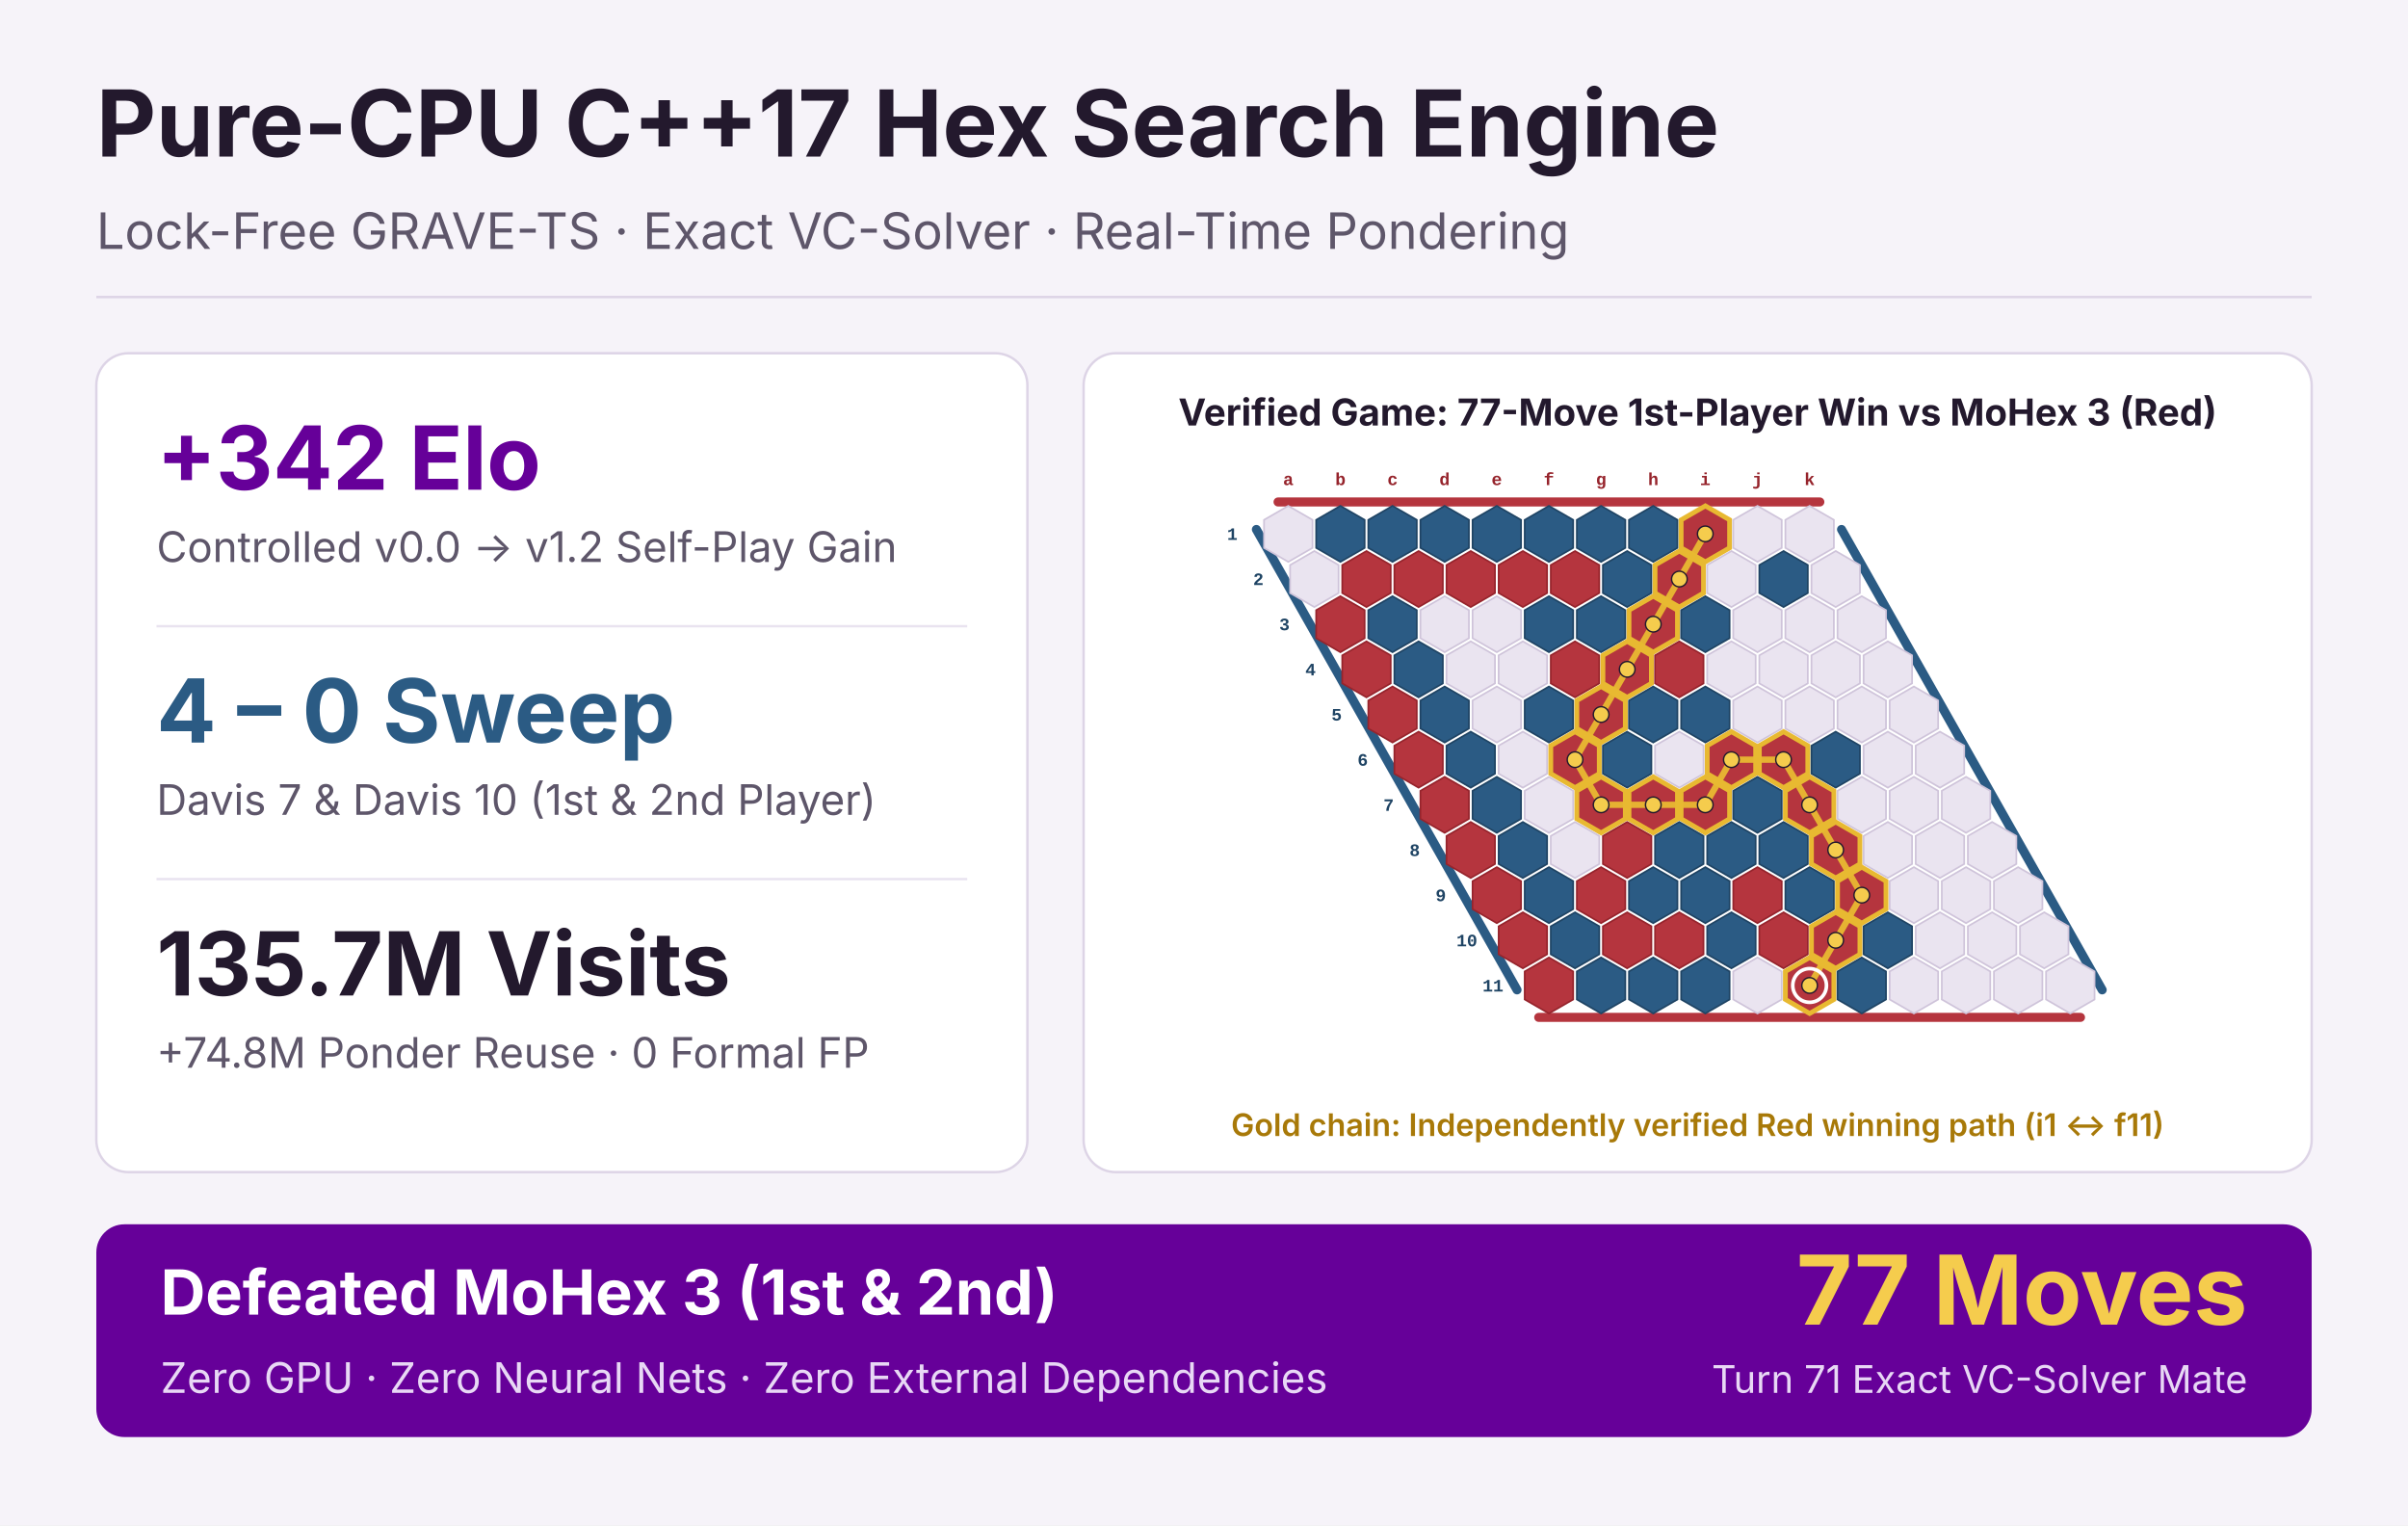
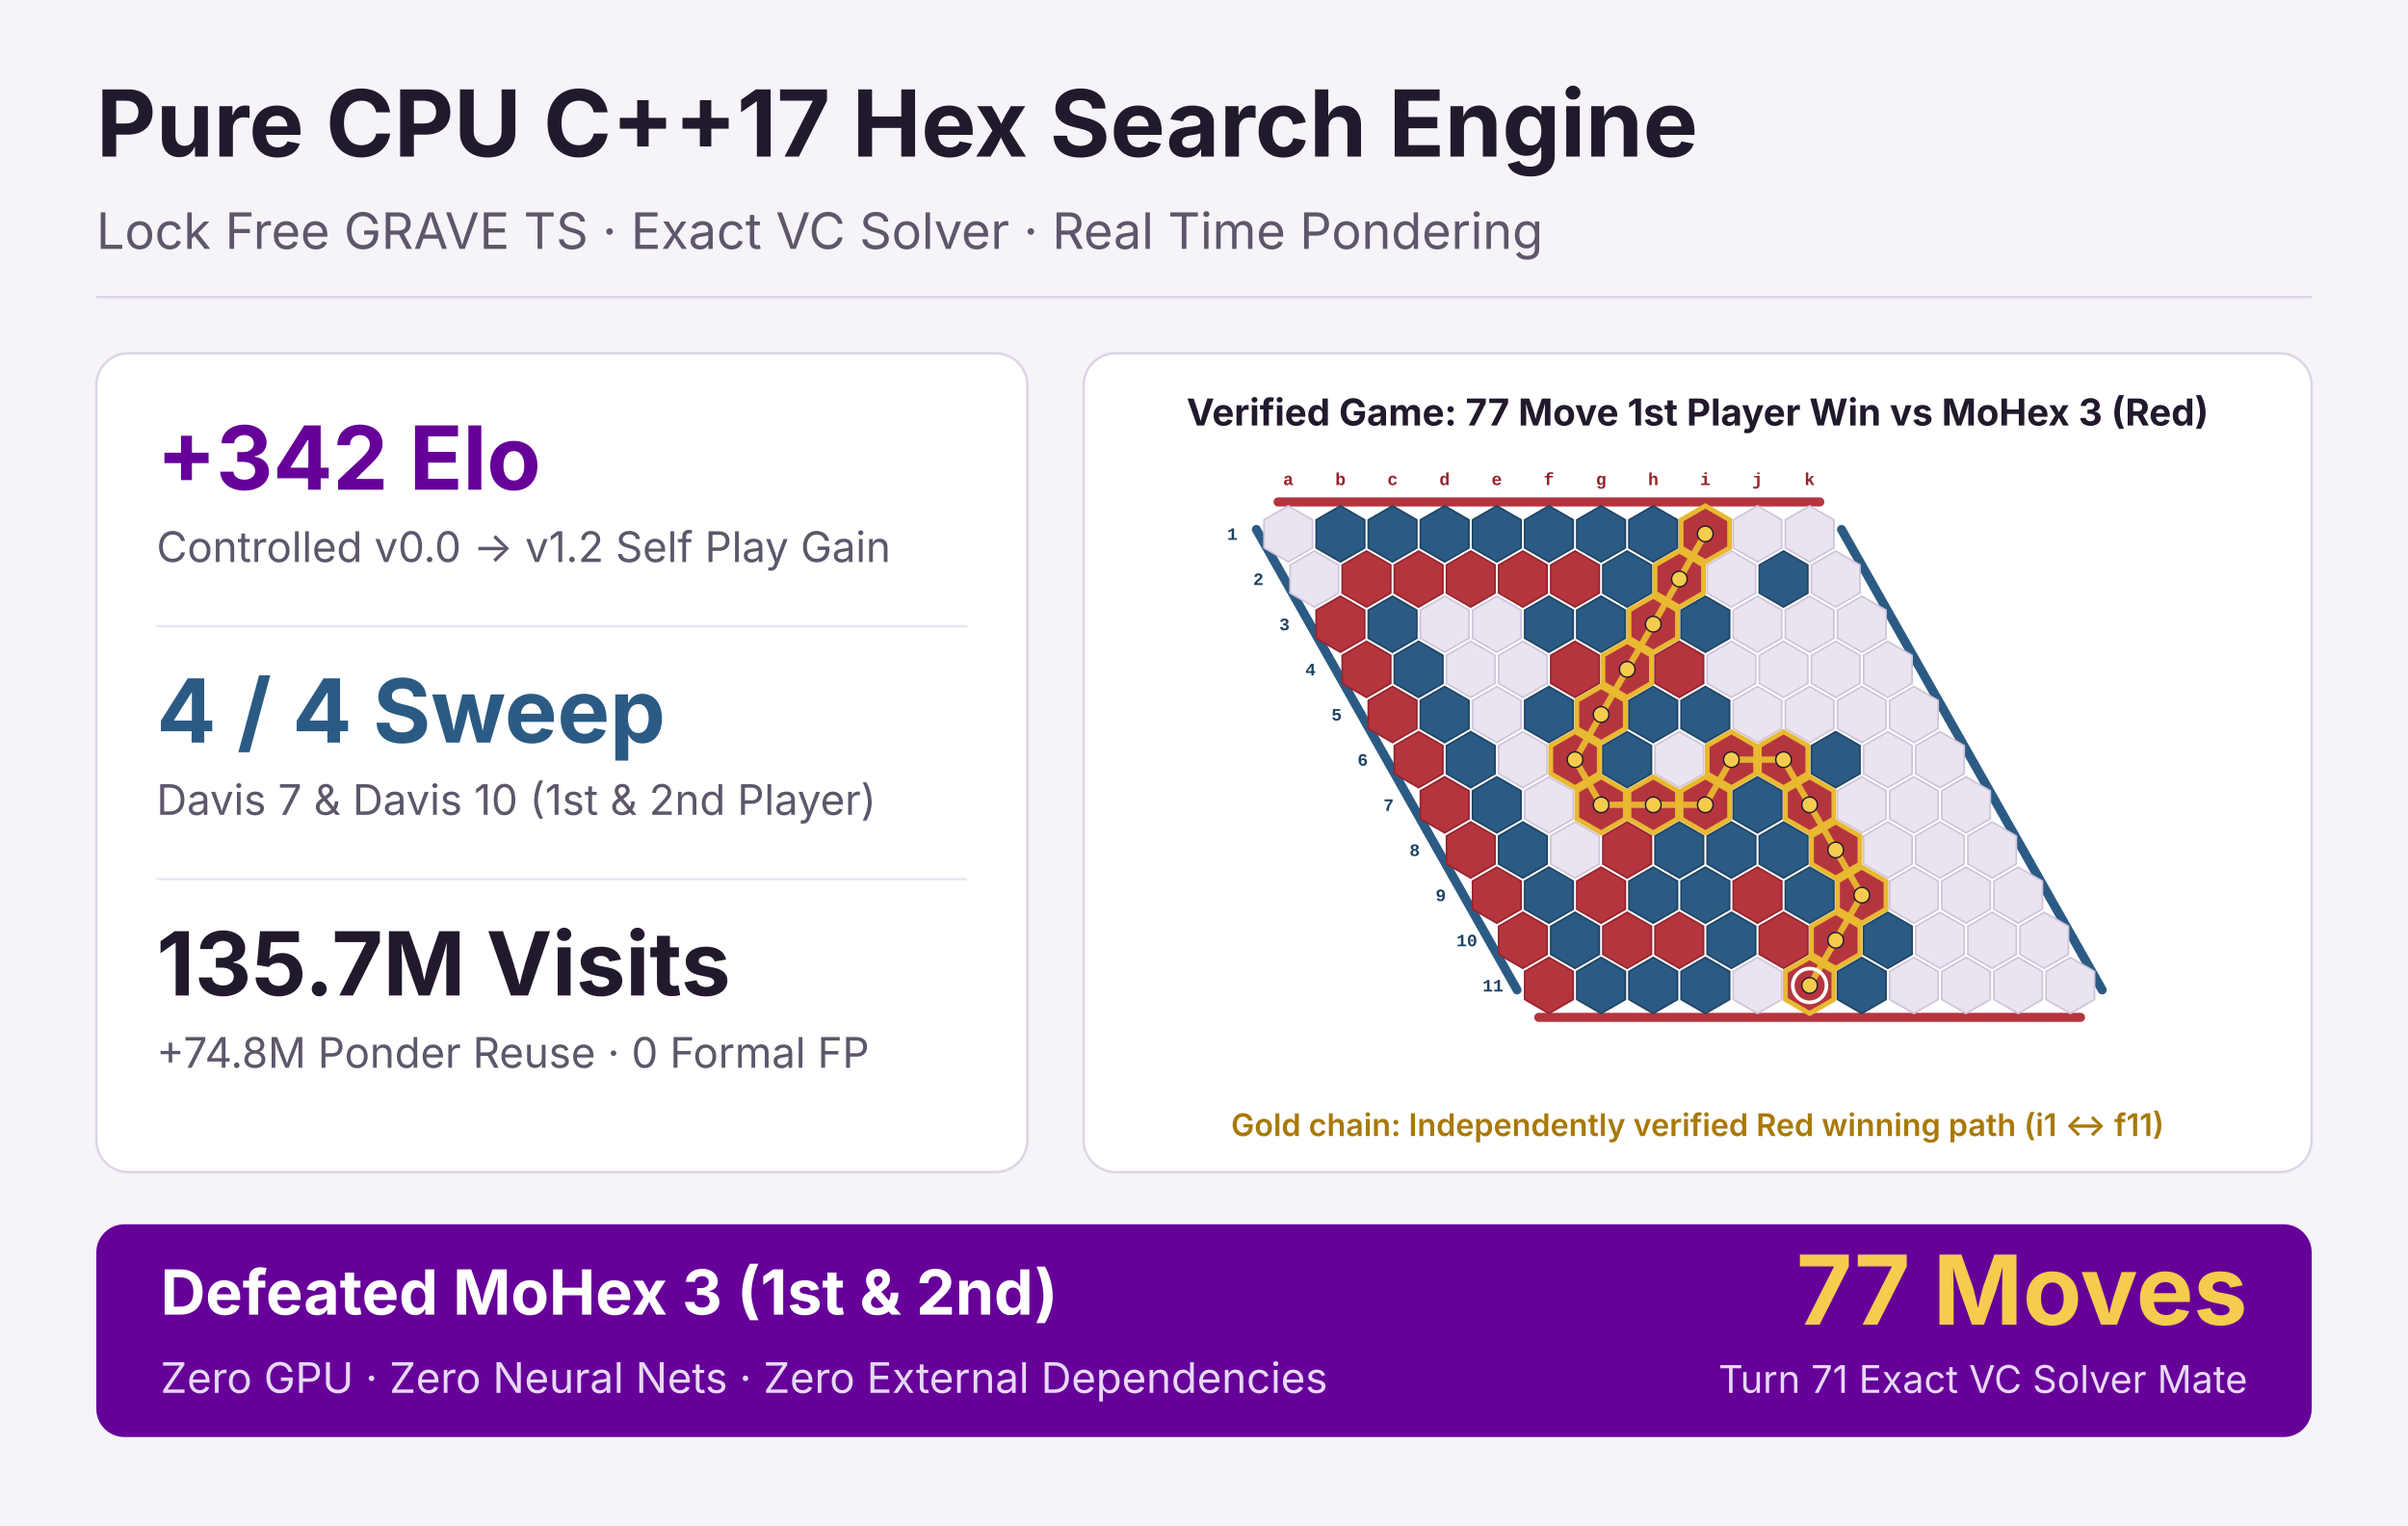
<svg xmlns="http://www.w3.org/2000/svg" viewBox="0 0 1200 760" width="1200" height="760" role="img" aria-labelledby="title desc">
  <style>text{font-family:Inter, 'Segoe UI', -apple-system, BlinkMacSystemFont, Helvetica, Arial, sans-serif;font-variant-numeric:tabular-nums}.mono{font-family:'JetBrains Mono', Consolas, 'Courier New', monospace}</style>
  <rect width="1200" height="760" fill="#F6F3F9" />
-   <text x="48" y="78" fill="#23192D" font-size="46" font-weight="750">Pure-CPU C++17 Hex Search Engine</text>
-   <text x="48" y="124" fill="#5E566A" font-size="25" font-weight="400">Lock-Free GRAVE-TS · Exact VC-Solver · Real-Time Pondering</text>
+   <text x="48" y="78" fill="#23192D" font-size="46" font-weight="750">Pure CPU C++17 Hex Search Engine</text>
+   <text x="48" y="124" fill="#5E566A" font-size="25" font-weight="400">Lock Free GRAVE TS · Exact VC Solver · Real Time Pondering</text>
  <path d="M48 148H1152" stroke="#DDD4E6" stroke-width="1.2" />
  <rect x="48" y="176" width="464" height="408" rx="16" fill="#FFFFFF" stroke="#DDD4E6" stroke-width="1.2" />
  <text x="78" y="244" fill="#660099" font-size="44" font-weight="750">+342 Elo</text>
-   <text x="78" y="280" fill="#5E566A" font-size="21">Controlled v0.0 → v1.2 Self-Play Gain</text>
+   <text x="78" y="280" fill="#5E566A" font-size="21">Controlled v0.0 → v1.2 Self Play Gain</text>
  <line x1="78" y1="312" x2="482" y2="312" stroke="#E9E3F0" stroke-width="1.2" />
-   <text x="78" y="370" fill="#2B5B84" font-size="44" font-weight="750">4 – 0 Sweep</text>
+   <text x="78" y="370" fill="#2B5B84" font-size="44" font-weight="750">4 / 4 Sweep</text>
  <text x="78" y="406" fill="#5E566A" font-size="21">Davis 7 &amp; Davis 10 (1st &amp; 2nd Player)</text>
  <line x1="78" y1="438" x2="482" y2="438" stroke="#E9E3F0" stroke-width="1.2" />
  <text x="78" y="496" fill="#23192D" font-size="44" font-weight="750">135.7M Visits</text>
  <text x="78" y="532" fill="#5E566A" font-size="21">+74.8M Ponder Reuse · 0 Formal FP</text>
  <rect x="540" y="176" width="612" height="408" rx="16" fill="#FFFFFF" stroke="#DDD4E6" stroke-width="1.2" />
-   <text x="846" y="212" text-anchor="middle" fill="#23192D" font-size="18.5" font-weight="700">Verified Game: 77-Move 1st-Player Win vs MoHex 3 (Red)</text>
+   <text x="846" y="212" text-anchor="middle" fill="#23192D" font-size="18.5" font-weight="700">Verified Game: 77 Move 1st Player Win vs MoHex 3 (Red)</text>
  <line x1="636.9" y1="250.1" x2="906.9" y2="250.1" stroke="#B5353E" stroke-width="4.5" stroke-linecap="round" />
  <line x1="766.8" y1="506.9" x2="1036.8" y2="506.9" stroke="#B5353E" stroke-width="4.5" stroke-linecap="round" />
  <line x1="626.1" y1="263.8" x2="756.0" y2="493.2" stroke="#2B5B84" stroke-width="4.5" stroke-linecap="round" />
  <line x1="917.7" y1="263.8" x2="1047.6" y2="493.2" stroke="#2B5B84" stroke-width="4.5" stroke-linecap="round" />
  <text class="mono" x="642.0" y="241.7" text-anchor="middle" fill="#96242C" font-size="8.7" font-weight="700">a</text>
  <text class="mono" x="668.0" y="241.7" text-anchor="middle" fill="#96242C" font-size="8.7" font-weight="700">b</text>
  <text class="mono" x="694.0" y="241.7" text-anchor="middle" fill="#96242C" font-size="8.7" font-weight="700">c</text>
  <text class="mono" x="719.9" y="241.7" text-anchor="middle" fill="#96242C" font-size="8.7" font-weight="700">d</text>
  <text class="mono" x="745.9" y="241.7" text-anchor="middle" fill="#96242C" font-size="8.7" font-weight="700">e</text>
  <text class="mono" x="771.9" y="241.7" text-anchor="middle" fill="#96242C" font-size="8.7" font-weight="700">f</text>
  <text class="mono" x="797.9" y="241.7" text-anchor="middle" fill="#96242C" font-size="8.7" font-weight="700">g</text>
  <text class="mono" x="823.9" y="241.7" text-anchor="middle" fill="#96242C" font-size="8.7" font-weight="700">h</text>
  <text class="mono" x="849.8" y="241.7" text-anchor="middle" fill="#96242C" font-size="8.7" font-weight="700">i</text>
  <text class="mono" x="875.8" y="241.7" text-anchor="middle" fill="#96242C" font-size="8.7" font-weight="700">j</text>
  <text class="mono" x="901.8" y="241.7" text-anchor="middle" fill="#96242C" font-size="8.7" font-weight="700">k</text>
  <text class="mono" x="614.1" y="269.0" text-anchor="middle" fill="#1F4464" font-size="8.7" font-weight="700">1</text>
  <text class="mono" x="627.1" y="291.5" text-anchor="middle" fill="#1F4464" font-size="8.7" font-weight="700">2</text>
  <text class="mono" x="640.1" y="314.0" text-anchor="middle" fill="#1F4464" font-size="8.7" font-weight="700">3</text>
  <text class="mono" x="653.1" y="336.5" text-anchor="middle" fill="#1F4464" font-size="8.7" font-weight="700">4</text>
  <text class="mono" x="666.1" y="359.0" text-anchor="middle" fill="#1F4464" font-size="8.7" font-weight="700">5</text>
  <text class="mono" x="679.1" y="381.5" text-anchor="middle" fill="#1F4464" font-size="8.7" font-weight="700">6</text>
  <text class="mono" x="692.0" y="404.0" text-anchor="middle" fill="#1F4464" font-size="8.7" font-weight="700">7</text>
  <text class="mono" x="705.0" y="426.5" text-anchor="middle" fill="#1F4464" font-size="8.7" font-weight="700">8</text>
  <text class="mono" x="718.0" y="449.0" text-anchor="middle" fill="#1F4464" font-size="8.7" font-weight="700">9</text>
  <text class="mono" x="731.0" y="471.5" text-anchor="middle" fill="#1F4464" font-size="8.7" font-weight="700">10</text>
  <text class="mono" x="744.0" y="494.0" text-anchor="middle" fill="#1F4464" font-size="8.7" font-weight="700">11</text>
  <polygon points="654.08,259.02 654.08,272.98 642.00,279.95 629.92,272.98 629.92,259.02 642.00,252.05" fill="#EAE4F0" stroke="#CFC4DA" stroke-width="0.85" />
  <polygon points="680.06,259.02 680.06,272.98 667.98,279.95 655.90,272.98 655.90,259.02 667.98,252.05" fill="#2B5B84" stroke="#1F4464" stroke-width="0.85" />
  <polygon points="706.04,259.02 706.04,272.98 693.96,279.95 681.88,272.98 681.88,259.02 693.96,252.05" fill="#2B5B84" stroke="#1F4464" stroke-width="0.85" />
  <polygon points="732.02,259.02 732.02,272.98 719.94,279.95 707.86,272.98 707.86,259.02 719.94,252.05" fill="#2B5B84" stroke="#1F4464" stroke-width="0.85" />
  <polygon points="758.00,259.02 758.00,272.98 745.92,279.95 733.84,272.98 733.84,259.02 745.92,252.05" fill="#2B5B84" stroke="#1F4464" stroke-width="0.85" />
  <polygon points="783.98,259.02 783.98,272.98 771.90,279.95 759.82,272.98 759.82,259.02 771.90,252.05" fill="#2B5B84" stroke="#1F4464" stroke-width="0.85" />
  <polygon points="809.97,259.02 809.97,272.98 797.88,279.95 785.80,272.98 785.80,259.02 797.88,252.05" fill="#2B5B84" stroke="#1F4464" stroke-width="0.85" />
  <polygon points="835.95,259.02 835.95,272.98 823.87,279.95 811.78,272.98 811.78,259.02 823.87,252.05" fill="#2B5B84" stroke="#1F4464" stroke-width="0.85" />
  <polygon points="861.93,259.02 861.93,272.98 849.85,279.95 837.77,272.98 837.77,259.02 849.85,252.05" fill="#B5353E" stroke="#E8B931" stroke-width="2.40" />
  <polygon points="887.91,259.02 887.91,272.98 875.83,279.95 863.75,272.98 863.75,259.02 875.83,252.05" fill="#EAE4F0" stroke="#CFC4DA" stroke-width="0.85" />
  <polygon points="913.89,259.02 913.89,272.98 901.81,279.95 889.73,272.98 889.73,259.02 901.81,252.05" fill="#EAE4F0" stroke="#CFC4DA" stroke-width="0.85" />
  <polygon points="667.07,281.52 667.07,295.48 654.99,302.45 642.91,295.48 642.91,281.52 654.99,274.55" fill="#EAE4F0" stroke="#CFC4DA" stroke-width="0.85" />
  <polygon points="693.05,281.52 693.05,295.48 680.97,302.45 668.89,295.48 668.89,281.52 680.97,274.55" fill="#B5353E" stroke="#96242C" stroke-width="0.85" />
  <polygon points="719.03,281.52 719.03,295.48 706.95,302.45 694.87,295.48 694.87,281.52 706.95,274.55" fill="#B5353E" stroke="#96242C" stroke-width="0.85" />
  <polygon points="745.01,281.52 745.01,295.48 732.93,302.45 720.85,295.48 720.85,281.52 732.93,274.55" fill="#B5353E" stroke="#96242C" stroke-width="0.85" />
  <polygon points="770.99,281.52 770.99,295.48 758.91,302.45 746.83,295.48 746.83,281.52 758.91,274.55" fill="#B5353E" stroke="#96242C" stroke-width="0.85" />
  <polygon points="796.98,281.52 796.98,295.48 784.89,302.45 772.81,295.48 772.81,281.52 784.89,274.55" fill="#B5353E" stroke="#96242C" stroke-width="0.85" />
  <polygon points="822.96,281.52 822.96,295.48 810.87,302.45 798.79,295.48 798.79,281.52 810.87,274.55" fill="#2B5B84" stroke="#1F4464" stroke-width="0.85" />
  <polygon points="848.94,281.52 848.94,295.48 836.86,302.45 824.77,295.48 824.77,281.52 836.86,274.55" fill="#B5353E" stroke="#E8B931" stroke-width="2.40" />
  <polygon points="874.92,281.52 874.92,295.48 862.84,302.45 850.76,295.48 850.76,281.52 862.84,274.55" fill="#EAE4F0" stroke="#CFC4DA" stroke-width="0.85" />
  <polygon points="900.90,281.52 900.90,295.48 888.82,302.45 876.74,295.48 876.74,281.52 888.82,274.55" fill="#2B5B84" stroke="#1F4464" stroke-width="0.85" />
  <polygon points="926.88,281.52 926.88,295.48 914.80,302.45 902.72,295.48 902.72,281.52 914.80,274.55" fill="#EAE4F0" stroke="#CFC4DA" stroke-width="0.85" />
  <polygon points="680.06,304.02 680.06,317.98 667.98,324.95 655.90,317.98 655.90,304.02 667.98,297.05" fill="#B5353E" stroke="#96242C" stroke-width="0.85" />
  <polygon points="706.04,304.02 706.04,317.98 693.96,324.95 681.88,317.98 681.88,304.02 693.96,297.05" fill="#2B5B84" stroke="#1F4464" stroke-width="0.85" />
  <polygon points="732.02,304.02 732.02,317.98 719.94,324.95 707.86,317.98 707.86,304.02 719.94,297.05" fill="#EAE4F0" stroke="#CFC4DA" stroke-width="0.85" />
  <polygon points="758.00,304.02 758.00,317.98 745.92,324.95 733.84,317.98 733.84,304.02 745.92,297.05" fill="#EAE4F0" stroke="#CFC4DA" stroke-width="0.85" />
  <polygon points="783.98,304.02 783.98,317.98 771.90,324.95 759.82,317.98 759.82,304.02 771.90,297.05" fill="#2B5B84" stroke="#1F4464" stroke-width="0.85" />
  <polygon points="809.97,304.02 809.97,317.98 797.88,324.95 785.80,317.98 785.80,304.02 797.88,297.05" fill="#2B5B84" stroke="#1F4464" stroke-width="0.85" />
  <polygon points="835.95,304.02 835.95,317.98 823.87,324.95 811.78,317.98 811.78,304.02 823.87,297.05" fill="#B5353E" stroke="#E8B931" stroke-width="2.40" />
  <polygon points="861.93,304.02 861.93,317.98 849.85,324.95 837.77,317.98 837.77,304.02 849.85,297.05" fill="#2B5B84" stroke="#1F4464" stroke-width="0.85" />
  <polygon points="887.91,304.02 887.91,317.98 875.83,324.95 863.75,317.98 863.75,304.02 875.83,297.05" fill="#EAE4F0" stroke="#CFC4DA" stroke-width="0.85" />
  <polygon points="913.89,304.02 913.89,317.98 901.81,324.95 889.73,317.98 889.73,304.02 901.81,297.05" fill="#EAE4F0" stroke="#CFC4DA" stroke-width="0.85" />
  <polygon points="939.87,304.02 939.87,317.98 927.79,324.95 915.71,317.98 915.71,304.02 927.79,297.05" fill="#EAE4F0" stroke="#CFC4DA" stroke-width="0.85" />
  <polygon points="693.05,326.52 693.05,340.48 680.97,347.45 668.89,340.48 668.89,326.52 680.97,319.55" fill="#B5353E" stroke="#96242C" stroke-width="0.85" />
  <polygon points="719.03,326.52 719.03,340.48 706.95,347.45 694.87,340.48 694.87,326.52 706.95,319.55" fill="#2B5B84" stroke="#1F4464" stroke-width="0.85" />
  <polygon points="745.01,326.52 745.01,340.48 732.93,347.45 720.85,340.48 720.85,326.52 732.93,319.55" fill="#EAE4F0" stroke="#CFC4DA" stroke-width="0.85" />
  <polygon points="770.99,326.52 770.99,340.48 758.91,347.45 746.83,340.48 746.83,326.52 758.91,319.55" fill="#EAE4F0" stroke="#CFC4DA" stroke-width="0.85" />
  <polygon points="796.98,326.52 796.98,340.48 784.89,347.45 772.81,340.48 772.81,326.52 784.89,319.55" fill="#B5353E" stroke="#96242C" stroke-width="0.85" />
  <polygon points="822.96,326.52 822.96,340.48 810.87,347.45 798.79,340.48 798.79,326.52 810.87,319.55" fill="#B5353E" stroke="#E8B931" stroke-width="2.40" />
  <polygon points="848.94,326.52 848.94,340.48 836.86,347.45 824.77,340.48 824.77,326.52 836.86,319.55" fill="#B5353E" stroke="#96242C" stroke-width="0.85" />
  <polygon points="874.92,326.52 874.92,340.48 862.84,347.45 850.76,340.48 850.76,326.52 862.84,319.55" fill="#EAE4F0" stroke="#CFC4DA" stroke-width="0.85" />
  <polygon points="900.90,326.52 900.90,340.48 888.82,347.45 876.74,340.48 876.74,326.52 888.82,319.55" fill="#EAE4F0" stroke="#CFC4DA" stroke-width="0.85" />
  <polygon points="926.88,326.52 926.88,340.48 914.80,347.45 902.72,340.48 902.72,326.52 914.80,319.55" fill="#EAE4F0" stroke="#CFC4DA" stroke-width="0.85" />
  <polygon points="952.86,326.52 952.86,340.48 940.78,347.45 928.70,340.48 928.70,326.52 940.78,319.55" fill="#EAE4F0" stroke="#CFC4DA" stroke-width="0.85" />
  <polygon points="706.04,349.02 706.04,362.98 693.96,369.95 681.88,362.98 681.88,349.02 693.96,342.05" fill="#B5353E" stroke="#96242C" stroke-width="0.85" />
  <polygon points="732.02,349.02 732.02,362.98 719.94,369.95 707.86,362.98 707.86,349.02 719.94,342.05" fill="#2B5B84" stroke="#1F4464" stroke-width="0.85" />
  <polygon points="758.00,349.02 758.00,362.98 745.92,369.95 733.84,362.98 733.84,349.02 745.92,342.05" fill="#EAE4F0" stroke="#CFC4DA" stroke-width="0.85" />
  <polygon points="783.98,349.02 783.98,362.98 771.90,369.95 759.82,362.98 759.82,349.02 771.90,342.05" fill="#2B5B84" stroke="#1F4464" stroke-width="0.85" />
  <polygon points="809.97,349.02 809.97,362.98 797.88,369.95 785.80,362.98 785.80,349.02 797.88,342.05" fill="#B5353E" stroke="#E8B931" stroke-width="2.40" />
  <polygon points="835.95,349.02 835.95,362.98 823.87,369.95 811.78,362.98 811.78,349.02 823.87,342.05" fill="#2B5B84" stroke="#1F4464" stroke-width="0.85" />
  <polygon points="861.93,349.02 861.93,362.98 849.85,369.95 837.77,362.98 837.77,349.02 849.85,342.05" fill="#2B5B84" stroke="#1F4464" stroke-width="0.85" />
  <polygon points="887.91,349.02 887.91,362.98 875.83,369.95 863.75,362.98 863.75,349.02 875.83,342.05" fill="#EAE4F0" stroke="#CFC4DA" stroke-width="0.85" />
  <polygon points="913.89,349.02 913.89,362.98 901.81,369.95 889.73,362.98 889.73,349.02 901.81,342.05" fill="#EAE4F0" stroke="#CFC4DA" stroke-width="0.85" />
  <polygon points="939.87,349.02 939.87,362.98 927.79,369.95 915.71,362.98 915.71,349.02 927.79,342.05" fill="#EAE4F0" stroke="#CFC4DA" stroke-width="0.85" />
  <polygon points="965.85,349.02 965.85,362.98 953.77,369.95 941.69,362.98 941.69,349.02 953.77,342.05" fill="#EAE4F0" stroke="#CFC4DA" stroke-width="0.85" />
  <polygon points="719.03,371.52 719.03,385.48 706.95,392.45 694.87,385.48 694.87,371.52 706.95,364.55" fill="#B5353E" stroke="#96242C" stroke-width="0.85" />
  <polygon points="745.01,371.52 745.01,385.48 732.93,392.45 720.85,385.48 720.85,371.52 732.93,364.55" fill="#2B5B84" stroke="#1F4464" stroke-width="0.85" />
  <polygon points="770.99,371.52 770.99,385.48 758.91,392.45 746.83,385.48 746.83,371.52 758.91,364.55" fill="#EAE4F0" stroke="#CFC4DA" stroke-width="0.85" />
  <polygon points="796.98,371.52 796.98,385.48 784.89,392.45 772.81,385.48 772.81,371.52 784.89,364.55" fill="#B5353E" stroke="#E8B931" stroke-width="2.40" />
  <polygon points="822.96,371.52 822.96,385.48 810.87,392.45 798.79,385.48 798.79,371.52 810.87,364.55" fill="#2B5B84" stroke="#1F4464" stroke-width="0.85" />
  <polygon points="848.94,371.52 848.94,385.48 836.86,392.45 824.77,385.48 824.77,371.52 836.86,364.55" fill="#EAE4F0" stroke="#CFC4DA" stroke-width="0.85" />
  <polygon points="874.92,371.52 874.92,385.48 862.84,392.45 850.76,385.48 850.76,371.52 862.84,364.55" fill="#B5353E" stroke="#E8B931" stroke-width="2.40" />
  <polygon points="900.90,371.52 900.90,385.48 888.82,392.45 876.74,385.48 876.74,371.52 888.82,364.55" fill="#B5353E" stroke="#E8B931" stroke-width="2.40" />
  <polygon points="926.88,371.52 926.88,385.48 914.80,392.45 902.72,385.48 902.72,371.52 914.80,364.55" fill="#2B5B84" stroke="#1F4464" stroke-width="0.85" />
  <polygon points="952.86,371.52 952.86,385.48 940.78,392.45 928.70,385.48 928.70,371.52 940.78,364.55" fill="#EAE4F0" stroke="#CFC4DA" stroke-width="0.85" />
  <polygon points="978.84,371.52 978.84,385.48 966.76,392.45 954.68,385.48 954.68,371.52 966.76,364.55" fill="#EAE4F0" stroke="#CFC4DA" stroke-width="0.85" />
  <polygon points="732.02,394.02 732.02,407.98 719.94,414.95 707.86,407.98 707.86,394.02 719.94,387.05" fill="#B5353E" stroke="#96242C" stroke-width="0.85" />
  <polygon points="758.00,394.02 758.00,407.98 745.92,414.95 733.84,407.98 733.84,394.02 745.92,387.05" fill="#2B5B84" stroke="#1F4464" stroke-width="0.85" />
  <polygon points="783.98,394.02 783.98,407.98 771.90,414.95 759.82,407.98 759.82,394.02 771.90,387.05" fill="#EAE4F0" stroke="#CFC4DA" stroke-width="0.85" />
  <polygon points="809.97,394.02 809.97,407.98 797.88,414.95 785.80,407.98 785.80,394.02 797.88,387.05" fill="#B5353E" stroke="#E8B931" stroke-width="2.40" />
  <polygon points="835.95,394.02 835.95,407.98 823.87,414.95 811.78,407.98 811.78,394.02 823.87,387.05" fill="#B5353E" stroke="#E8B931" stroke-width="2.40" />
  <polygon points="861.93,394.02 861.93,407.98 849.85,414.95 837.77,407.98 837.77,394.02 849.85,387.05" fill="#B5353E" stroke="#E8B931" stroke-width="2.40" />
  <polygon points="887.91,394.02 887.91,407.98 875.83,414.95 863.75,407.98 863.75,394.02 875.83,387.05" fill="#2B5B84" stroke="#1F4464" stroke-width="0.85" />
  <polygon points="913.89,394.02 913.89,407.98 901.81,414.95 889.73,407.98 889.73,394.02 901.81,387.05" fill="#B5353E" stroke="#E8B931" stroke-width="2.40" />
  <polygon points="939.87,394.02 939.87,407.98 927.79,414.95 915.71,407.98 915.71,394.02 927.79,387.05" fill="#EAE4F0" stroke="#CFC4DA" stroke-width="0.85" />
  <polygon points="965.85,394.02 965.85,407.98 953.77,414.95 941.69,407.98 941.69,394.02 953.77,387.05" fill="#EAE4F0" stroke="#CFC4DA" stroke-width="0.85" />
  <polygon points="991.83,394.02 991.83,407.98 979.75,414.95 967.67,407.98 967.67,394.02 979.75,387.05" fill="#EAE4F0" stroke="#CFC4DA" stroke-width="0.85" />
  <polygon points="745.01,416.52 745.01,430.48 732.93,437.45 720.85,430.48 720.85,416.52 732.93,409.55" fill="#B5353E" stroke="#96242C" stroke-width="0.85" />
  <polygon points="770.99,416.52 770.99,430.48 758.91,437.45 746.83,430.48 746.83,416.52 758.91,409.55" fill="#2B5B84" stroke="#1F4464" stroke-width="0.85" />
  <polygon points="796.98,416.52 796.98,430.48 784.89,437.45 772.81,430.48 772.81,416.52 784.89,409.55" fill="#EAE4F0" stroke="#CFC4DA" stroke-width="0.85" />
  <polygon points="822.96,416.52 822.96,430.48 810.87,437.45 798.79,430.48 798.79,416.52 810.87,409.55" fill="#B5353E" stroke="#96242C" stroke-width="0.85" />
  <polygon points="848.94,416.52 848.94,430.48 836.86,437.45 824.77,430.48 824.77,416.52 836.86,409.55" fill="#2B5B84" stroke="#1F4464" stroke-width="0.85" />
  <polygon points="874.92,416.52 874.92,430.48 862.84,437.45 850.76,430.48 850.76,416.52 862.84,409.55" fill="#2B5B84" stroke="#1F4464" stroke-width="0.85" />
  <polygon points="900.90,416.52 900.90,430.48 888.82,437.45 876.74,430.48 876.74,416.52 888.82,409.55" fill="#2B5B84" stroke="#1F4464" stroke-width="0.85" />
  <polygon points="926.88,416.52 926.88,430.48 914.80,437.45 902.72,430.48 902.72,416.52 914.80,409.55" fill="#B5353E" stroke="#E8B931" stroke-width="2.40" />
  <polygon points="952.86,416.52 952.86,430.48 940.78,437.45 928.70,430.48 928.70,416.52 940.78,409.55" fill="#EAE4F0" stroke="#CFC4DA" stroke-width="0.85" />
  <polygon points="978.84,416.52 978.84,430.48 966.76,437.45 954.68,430.48 954.68,416.52 966.76,409.55" fill="#EAE4F0" stroke="#CFC4DA" stroke-width="0.85" />
  <polygon points="1004.82,416.52 1004.82,430.48 992.74,437.45 980.66,430.48 980.66,416.52 992.74,409.55" fill="#EAE4F0" stroke="#CFC4DA" stroke-width="0.85" />
  <polygon points="758.00,439.02 758.00,452.98 745.92,459.95 733.84,452.98 733.84,439.02 745.92,432.05" fill="#B5353E" stroke="#96242C" stroke-width="0.85" />
  <polygon points="783.98,439.02 783.98,452.98 771.90,459.95 759.82,452.98 759.82,439.02 771.90,432.05" fill="#2B5B84" stroke="#1F4464" stroke-width="0.85" />
  <polygon points="809.97,439.02 809.97,452.98 797.88,459.95 785.80,452.98 785.80,439.02 797.88,432.05" fill="#B5353E" stroke="#96242C" stroke-width="0.85" />
  <polygon points="835.95,439.02 835.95,452.98 823.87,459.95 811.78,452.98 811.78,439.02 823.87,432.05" fill="#2B5B84" stroke="#1F4464" stroke-width="0.85" />
  <polygon points="861.93,439.02 861.93,452.98 849.85,459.95 837.77,452.98 837.77,439.02 849.85,432.05" fill="#2B5B84" stroke="#1F4464" stroke-width="0.85" />
  <polygon points="887.91,439.02 887.91,452.98 875.83,459.95 863.75,452.98 863.75,439.02 875.83,432.05" fill="#B5353E" stroke="#96242C" stroke-width="0.85" />
  <polygon points="913.89,439.02 913.89,452.98 901.81,459.95 889.73,452.98 889.73,439.02 901.81,432.05" fill="#2B5B84" stroke="#1F4464" stroke-width="0.85" />
  <polygon points="939.87,439.02 939.87,452.98 927.79,459.95 915.71,452.98 915.71,439.02 927.79,432.05" fill="#B5353E" stroke="#E8B931" stroke-width="2.40" />
  <polygon points="965.85,439.02 965.85,452.98 953.77,459.95 941.69,452.98 941.69,439.02 953.77,432.05" fill="#EAE4F0" stroke="#CFC4DA" stroke-width="0.85" />
  <polygon points="991.83,439.02 991.83,452.98 979.75,459.95 967.67,452.98 967.67,439.02 979.75,432.05" fill="#EAE4F0" stroke="#CFC4DA" stroke-width="0.85" />
  <polygon points="1017.81,439.02 1017.81,452.98 1005.73,459.95 993.65,452.98 993.65,439.02 1005.73,432.05" fill="#EAE4F0" stroke="#CFC4DA" stroke-width="0.85" />
  <polygon points="770.99,461.52 770.99,475.48 758.91,482.45 746.83,475.48 746.83,461.52 758.91,454.55" fill="#B5353E" stroke="#96242C" stroke-width="0.85" />
  <polygon points="796.98,461.52 796.98,475.48 784.89,482.45 772.81,475.48 772.81,461.52 784.89,454.55" fill="#2B5B84" stroke="#1F4464" stroke-width="0.85" />
  <polygon points="822.96,461.52 822.96,475.48 810.87,482.45 798.79,475.48 798.79,461.52 810.87,454.55" fill="#B5353E" stroke="#96242C" stroke-width="0.85" />
  <polygon points="848.94,461.52 848.94,475.48 836.86,482.45 824.77,475.48 824.77,461.52 836.86,454.55" fill="#B5353E" stroke="#96242C" stroke-width="0.85" />
  <polygon points="874.92,461.52 874.92,475.48 862.84,482.45 850.76,475.48 850.76,461.52 862.84,454.55" fill="#2B5B84" stroke="#1F4464" stroke-width="0.85" />
  <polygon points="900.90,461.52 900.90,475.48 888.82,482.45 876.74,475.48 876.74,461.52 888.82,454.55" fill="#B5353E" stroke="#96242C" stroke-width="0.85" />
  <polygon points="926.88,461.52 926.88,475.48 914.80,482.45 902.72,475.48 902.72,461.52 914.80,454.55" fill="#B5353E" stroke="#E8B931" stroke-width="2.40" />
  <polygon points="952.86,461.52 952.86,475.48 940.78,482.45 928.70,475.48 928.70,461.52 940.78,454.55" fill="#2B5B84" stroke="#1F4464" stroke-width="0.85" />
  <polygon points="978.84,461.52 978.84,475.48 966.76,482.45 954.68,475.48 954.68,461.52 966.76,454.55" fill="#EAE4F0" stroke="#CFC4DA" stroke-width="0.85" />
  <polygon points="1004.82,461.52 1004.82,475.48 992.74,482.45 980.66,475.48 980.66,461.52 992.74,454.55" fill="#EAE4F0" stroke="#CFC4DA" stroke-width="0.85" />
  <polygon points="1030.80,461.52 1030.80,475.48 1018.72,482.45 1006.64,475.48 1006.64,461.52 1018.72,454.55" fill="#EAE4F0" stroke="#CFC4DA" stroke-width="0.85" />
  <polygon points="783.98,484.02 783.98,497.98 771.90,504.95 759.82,497.98 759.82,484.02 771.90,477.05" fill="#B5353E" stroke="#96242C" stroke-width="0.85" />
  <polygon points="809.97,484.02 809.97,497.98 797.88,504.95 785.80,497.98 785.80,484.02 797.88,477.05" fill="#2B5B84" stroke="#1F4464" stroke-width="0.85" />
  <polygon points="835.95,484.02 835.95,497.98 823.87,504.95 811.78,497.98 811.78,484.02 823.87,477.05" fill="#2B5B84" stroke="#1F4464" stroke-width="0.85" />
  <polygon points="861.93,484.02 861.93,497.98 849.85,504.95 837.77,497.98 837.77,484.02 849.85,477.05" fill="#2B5B84" stroke="#1F4464" stroke-width="0.85" />
  <polygon points="887.91,484.02 887.91,497.98 875.83,504.95 863.75,497.98 863.75,484.02 875.83,477.05" fill="#EAE4F0" stroke="#CFC4DA" stroke-width="0.85" />
  <polygon points="913.89,484.02 913.89,497.98 901.81,504.95 889.73,497.98 889.73,484.02 901.81,477.05" fill="#B5353E" stroke="#E8B931" stroke-width="2.40" />
  <polygon points="939.87,484.02 939.87,497.98 927.79,504.95 915.71,497.98 915.71,484.02 927.79,477.05" fill="#2B5B84" stroke="#1F4464" stroke-width="0.85" />
  <polygon points="965.85,484.02 965.85,497.98 953.77,504.95 941.69,497.98 941.69,484.02 953.77,477.05" fill="#EAE4F0" stroke="#CFC4DA" stroke-width="0.85" />
  <polygon points="991.83,484.02 991.83,497.98 979.75,504.95 967.67,497.98 967.67,484.02 979.75,477.05" fill="#EAE4F0" stroke="#CFC4DA" stroke-width="0.85" />
  <polygon points="1017.81,484.02 1017.81,497.98 1005.73,504.95 993.65,497.98 993.65,484.02 1005.73,477.05" fill="#EAE4F0" stroke="#CFC4DA" stroke-width="0.85" />
  <polygon points="1043.79,484.02 1043.79,497.98 1031.71,504.95 1019.63,497.98 1019.63,484.02 1031.71,477.05" fill="#EAE4F0" stroke="#CFC4DA" stroke-width="0.85" />
  <polyline points="849.8,266.0 836.9,288.5 823.9,311.0 810.9,333.5 797.9,356.0 784.9,378.5 797.9,401.0 823.9,401.0 849.8,401.0 862.8,378.5 888.8,378.5 901.8,401.0 914.8,423.5 927.8,446.0 914.8,468.5 901.8,491.0" fill="none" stroke="#E8B931" stroke-width="3.15" stroke-linecap="round" stroke-linejoin="round" opacity="0.95" />
  <circle cx="849.8" cy="266.0" r="3.90" fill="#F5CC4D" stroke="#23192D" stroke-width="0.7" />
  <circle cx="836.9" cy="288.5" r="3.90" fill="#F5CC4D" stroke="#23192D" stroke-width="0.7" />
  <circle cx="823.9" cy="311.0" r="3.90" fill="#F5CC4D" stroke="#23192D" stroke-width="0.7" />
  <circle cx="810.9" cy="333.5" r="3.90" fill="#F5CC4D" stroke="#23192D" stroke-width="0.7" />
  <circle cx="797.9" cy="356.0" r="3.90" fill="#F5CC4D" stroke="#23192D" stroke-width="0.7" />
  <circle cx="784.9" cy="378.5" r="3.90" fill="#F5CC4D" stroke="#23192D" stroke-width="0.7" />
  <circle cx="797.9" cy="401.0" r="3.90" fill="#F5CC4D" stroke="#23192D" stroke-width="0.7" />
  <circle cx="823.9" cy="401.0" r="3.90" fill="#F5CC4D" stroke="#23192D" stroke-width="0.7" />
  <circle cx="849.8" cy="401.0" r="3.90" fill="#F5CC4D" stroke="#23192D" stroke-width="0.7" />
  <circle cx="862.8" cy="378.5" r="3.90" fill="#F5CC4D" stroke="#23192D" stroke-width="0.7" />
  <circle cx="888.8" cy="378.5" r="3.90" fill="#F5CC4D" stroke="#23192D" stroke-width="0.7" />
  <circle cx="901.8" cy="401.0" r="3.90" fill="#F5CC4D" stroke="#23192D" stroke-width="0.7" />
  <circle cx="914.8" cy="423.5" r="3.90" fill="#F5CC4D" stroke="#23192D" stroke-width="0.7" />
  <circle cx="927.8" cy="446.0" r="3.90" fill="#F5CC4D" stroke="#23192D" stroke-width="0.7" />
  <circle cx="914.8" cy="468.5" r="3.90" fill="#F5CC4D" stroke="#23192D" stroke-width="0.7" />
  <circle cx="901.8" cy="491.0" r="3.90" fill="#F5CC4D" stroke="#23192D" stroke-width="0.7" />
  <circle cx="901.8" cy="491.0" r="8.40" fill="none" stroke="#FFFFFF" stroke-width="1.8" />
  <text x="846" y="566" text-anchor="middle" fill="#A87908" font-size="15.5" font-weight="600">Gold chain: Independently verified Red winning path (i1 ↔ f11)</text>
  <rect x="48" y="610" width="1104" height="106" rx="14" fill="#660099" />
  <text x="80" y="655" fill="#FFFFFF" font-size="31" font-weight="750">Defeated MoHex 3 (1st &amp; 2nd)</text>
  <text x="80" y="694" fill="#E8D8F5" font-size="21">Zero GPU · Zero Neural Nets · Zero External Dependencies</text>
  <text x="1120" y="660" text-anchor="end" fill="#F5CC4D" font-size="48" font-weight="750">77 Moves</text>
-   <text x="1120" y="694" text-anchor="end" fill="#E8D8F5" font-size="19">Turn 71 Exact VC-Solver Mate</text>
+   <text x="1120" y="694" text-anchor="end" fill="#E8D8F5" font-size="19">Turn 71 Exact VC Solver Mate</text>
</svg>
